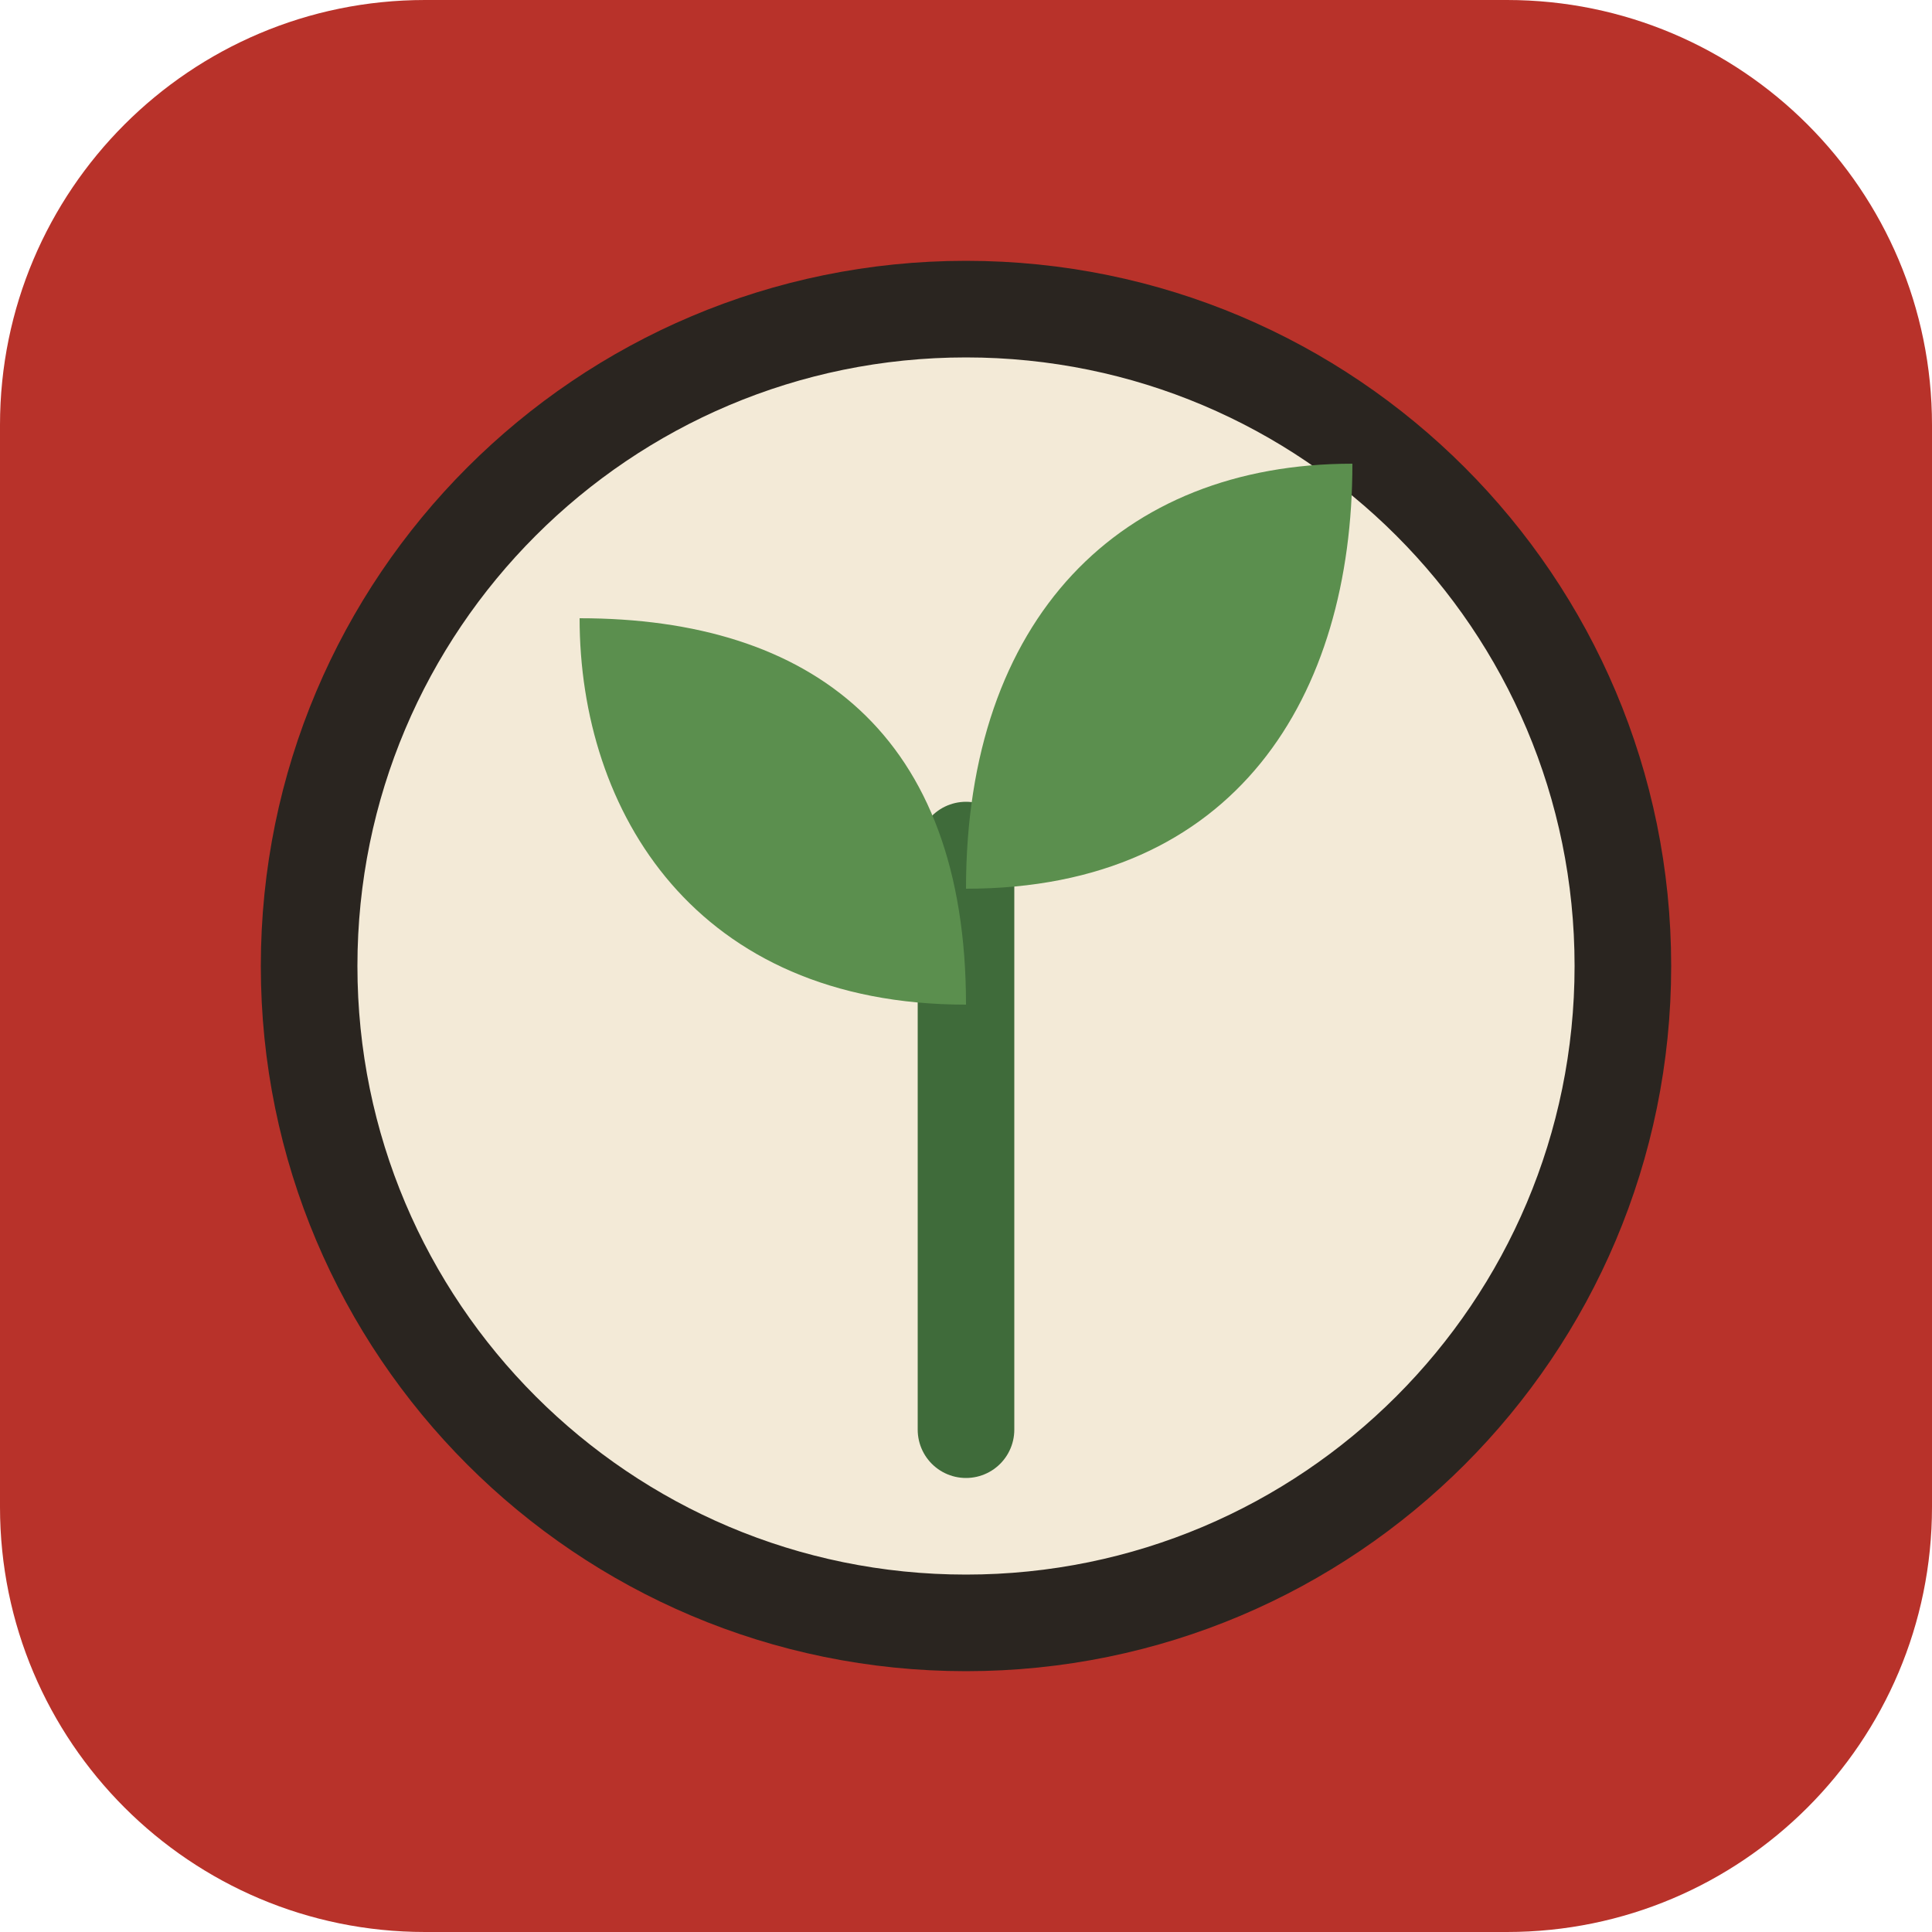
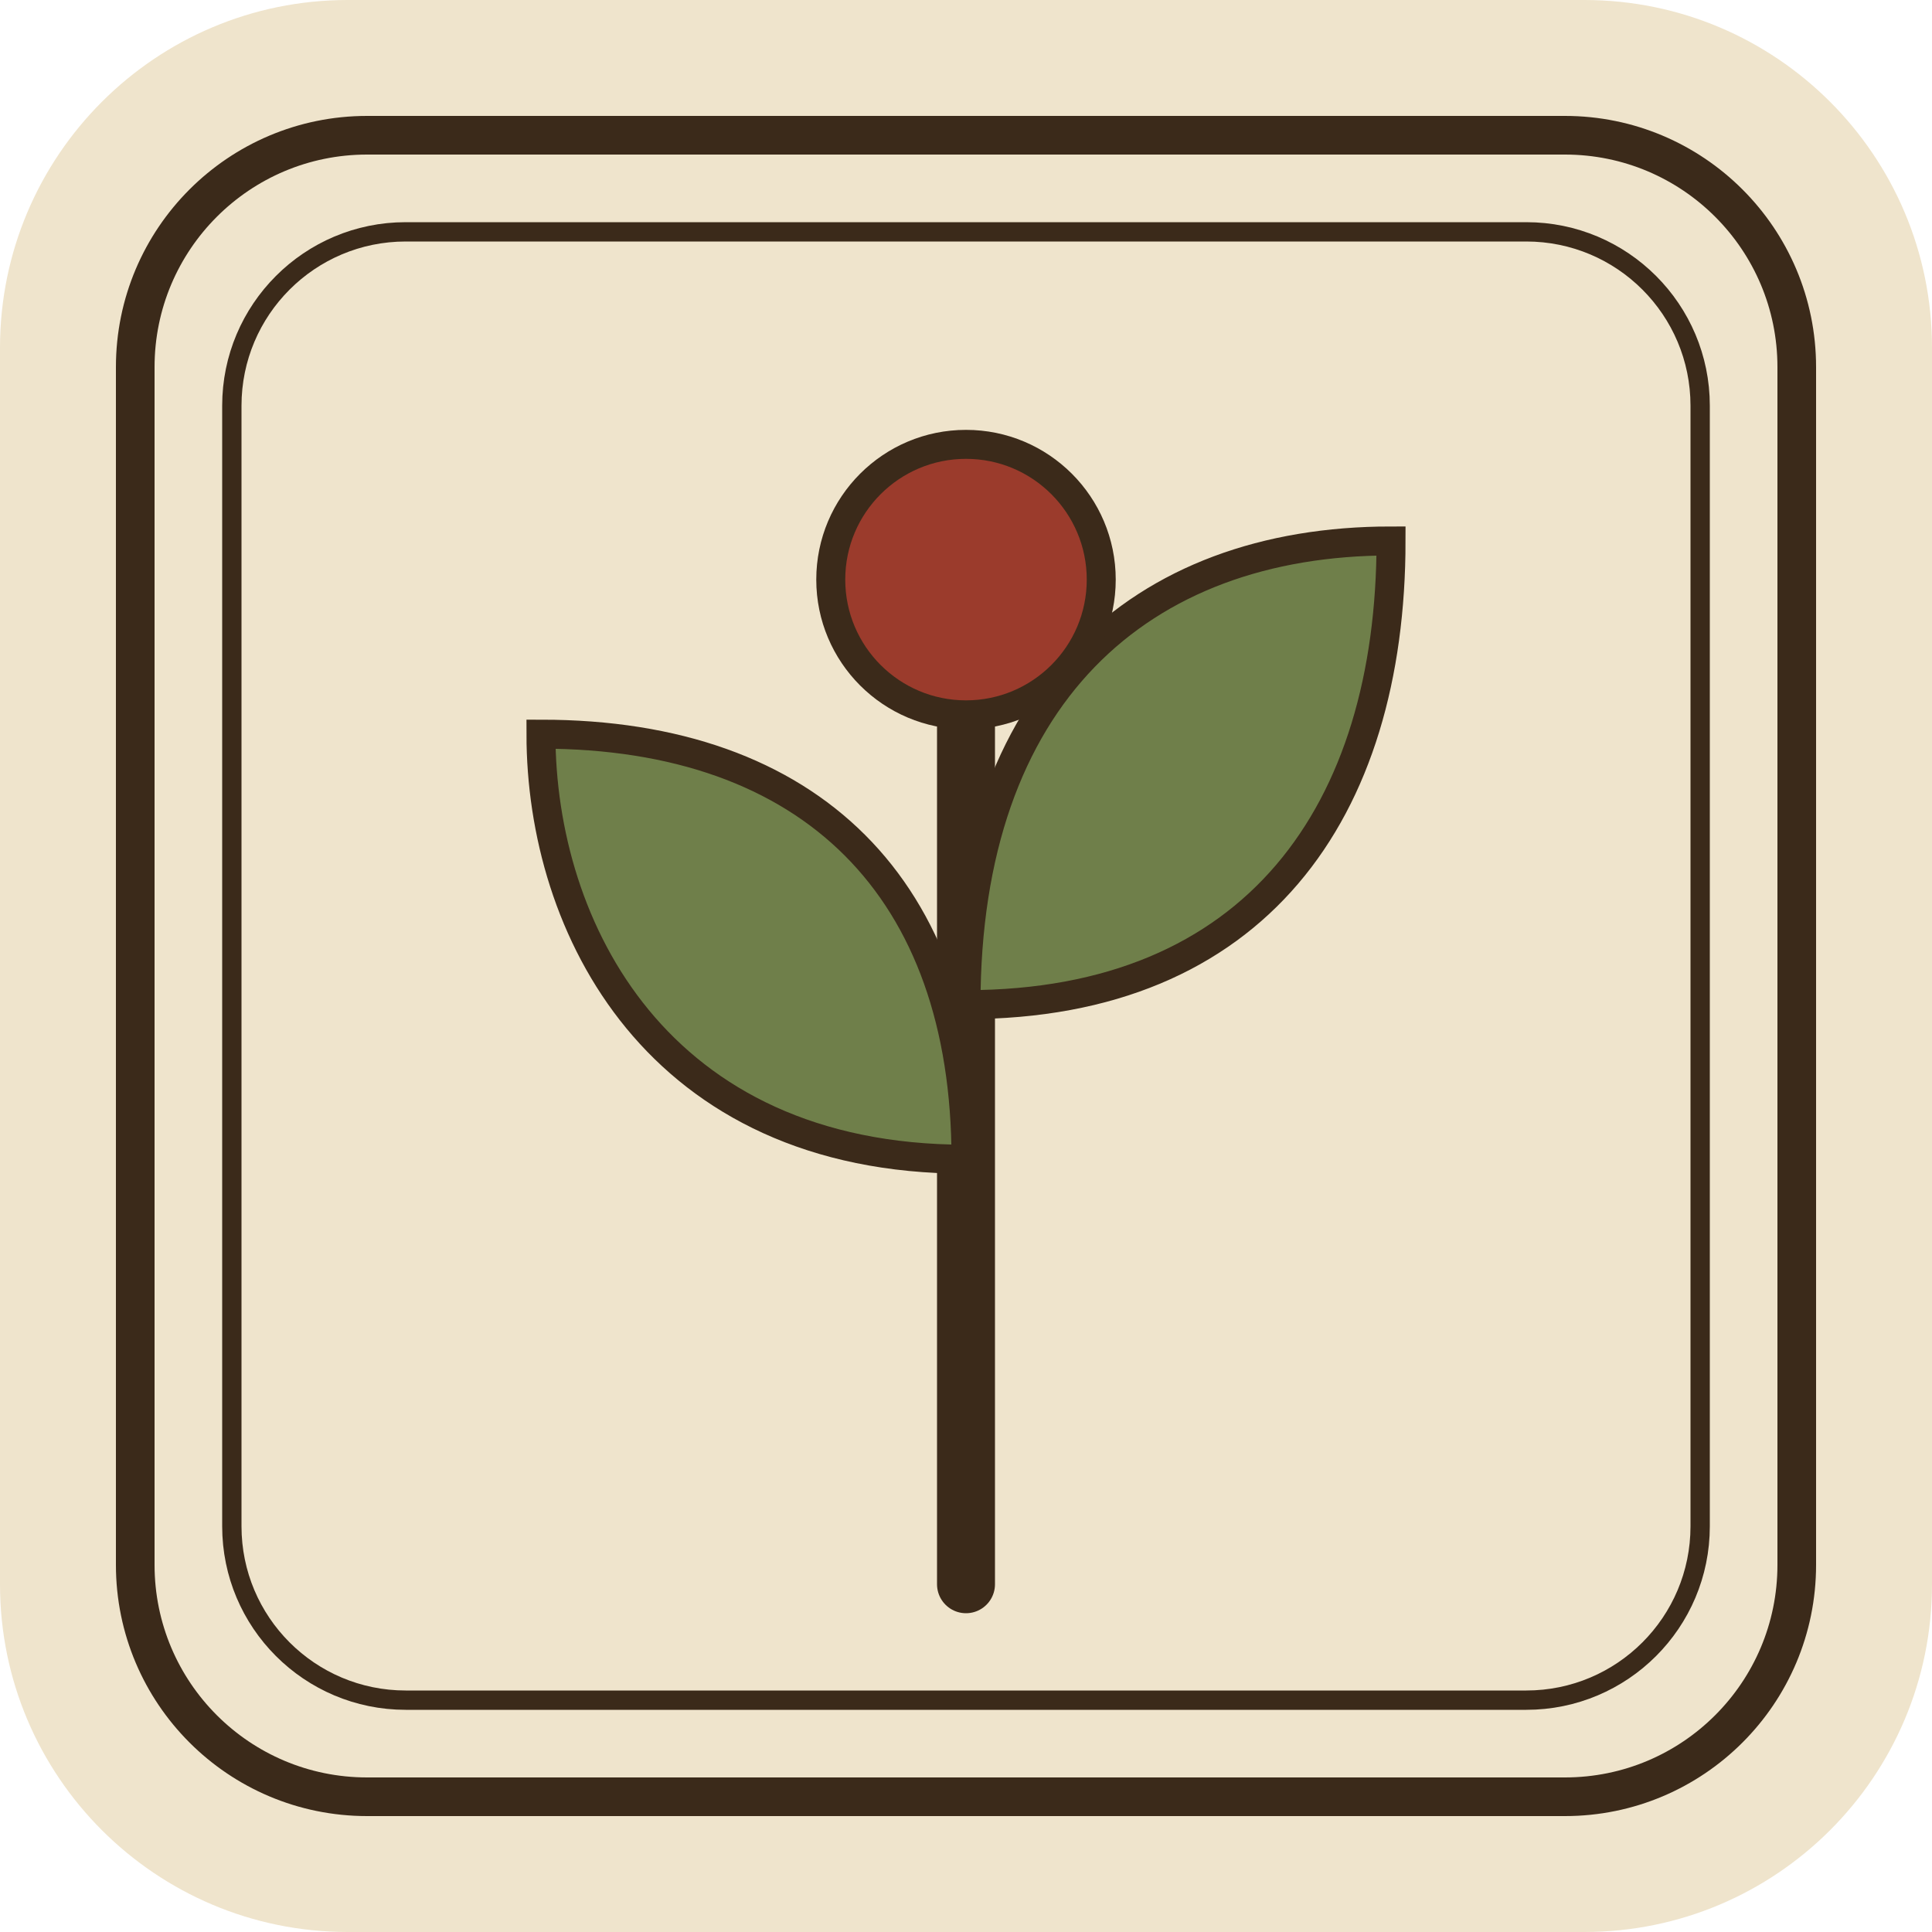
<svg xmlns="http://www.w3.org/2000/svg" viewBox="0 0 100 100">
-   <rect width="100" height="100" rx="22" fill="#b8322a" />
-   <circle cx="50" cy="50" r="34" fill="#f3ead7" stroke="#2a2520" stroke-width="5" />
-   <path d="M50 74V44" stroke="#3f6b3a" stroke-width="5" stroke-linecap="round" />
-   <path d="M50 52c-14 0-20-10-20-20 12 0 20 6 20 20zM50 46c0-14 8-22 20-22 0 12-6 22-20 22z" fill="#5b8f4e" />
+   <rect width="100" height="100" rx="18" fill="#efe4cc" />
+   <rect x="7" y="7" width="86" height="86" rx="12" fill="none" stroke="#3b2a1a" stroke-width="2" />
+   <rect x="12" y="12" width="76" height="76" rx="9" fill="none" stroke="#3b2a1a" stroke-width="1" />
+   <path d="M50 82V36" stroke="#3b2a1a" stroke-width="3" stroke-linecap="round" />
+   <path d="M50 60c-16 0-22-12-22-22 14 0 22 8 22 22zM50 52c0-16 9-24 22-24 0 14-7 24-22 24z" fill="#6f7f4a" stroke="#3b2a1a" stroke-width="1.5" />
+   <circle cx="50" cy="30" r="7" fill="#9b3b2c" stroke="#3b2a1a" stroke-width="1.5" />
</svg>
